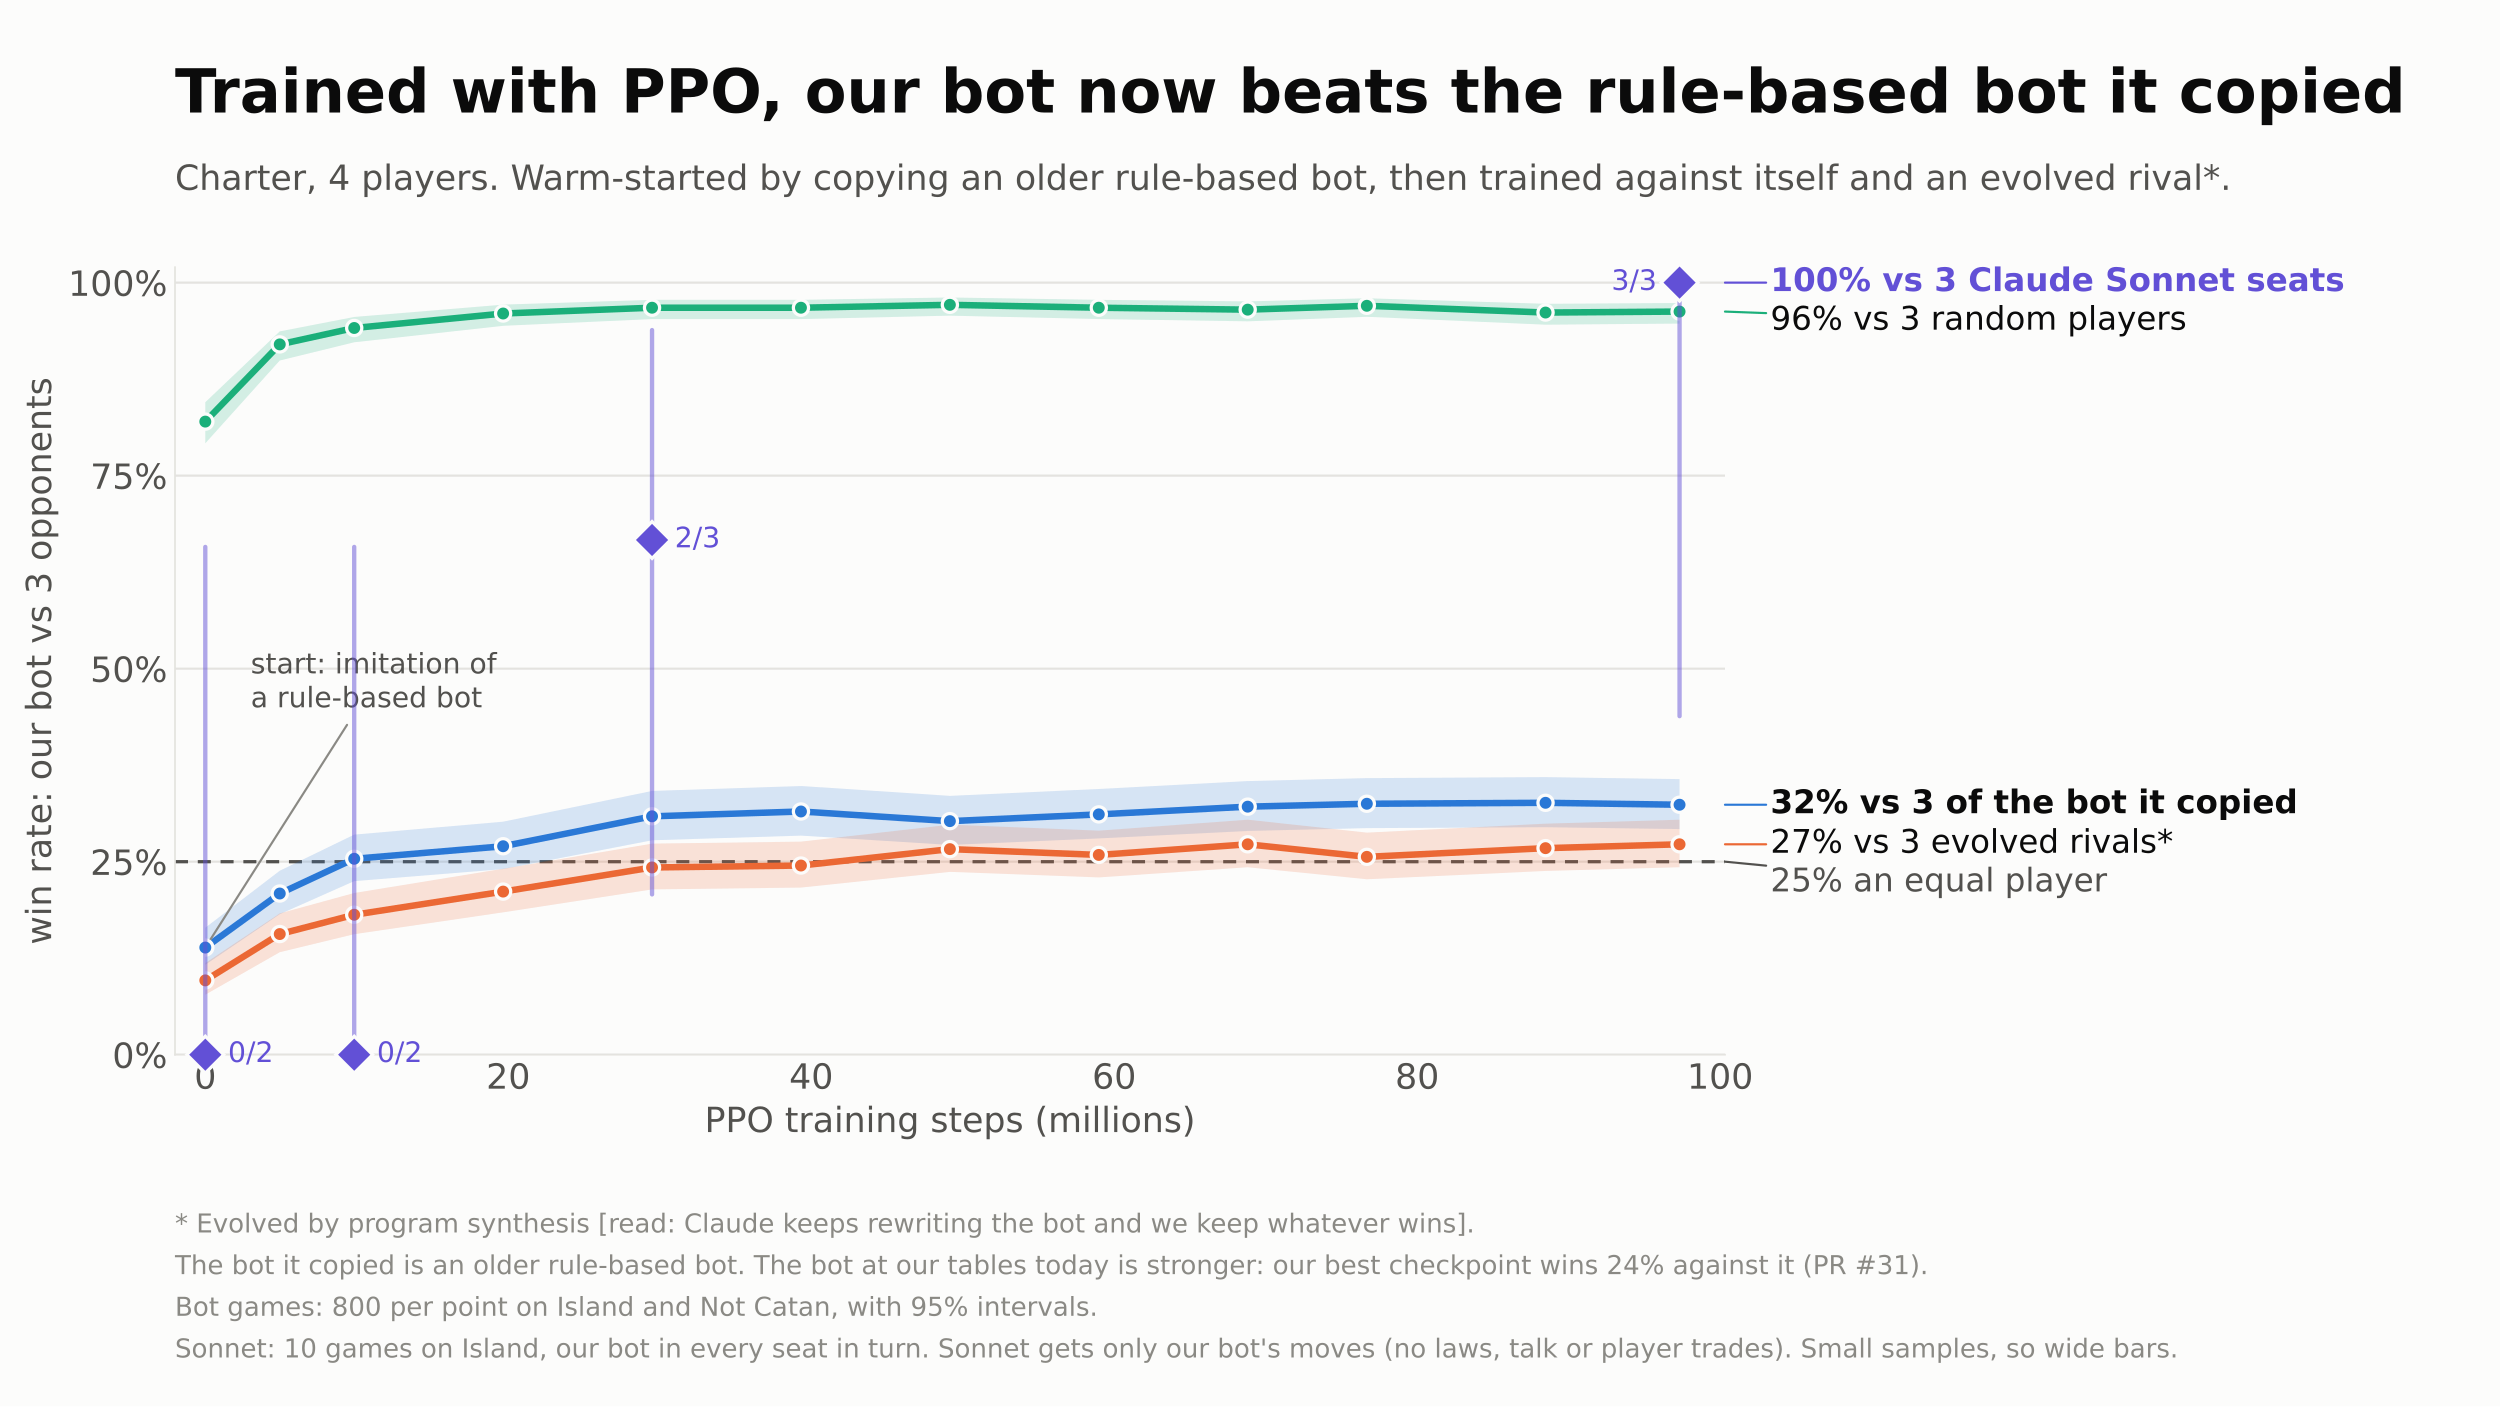
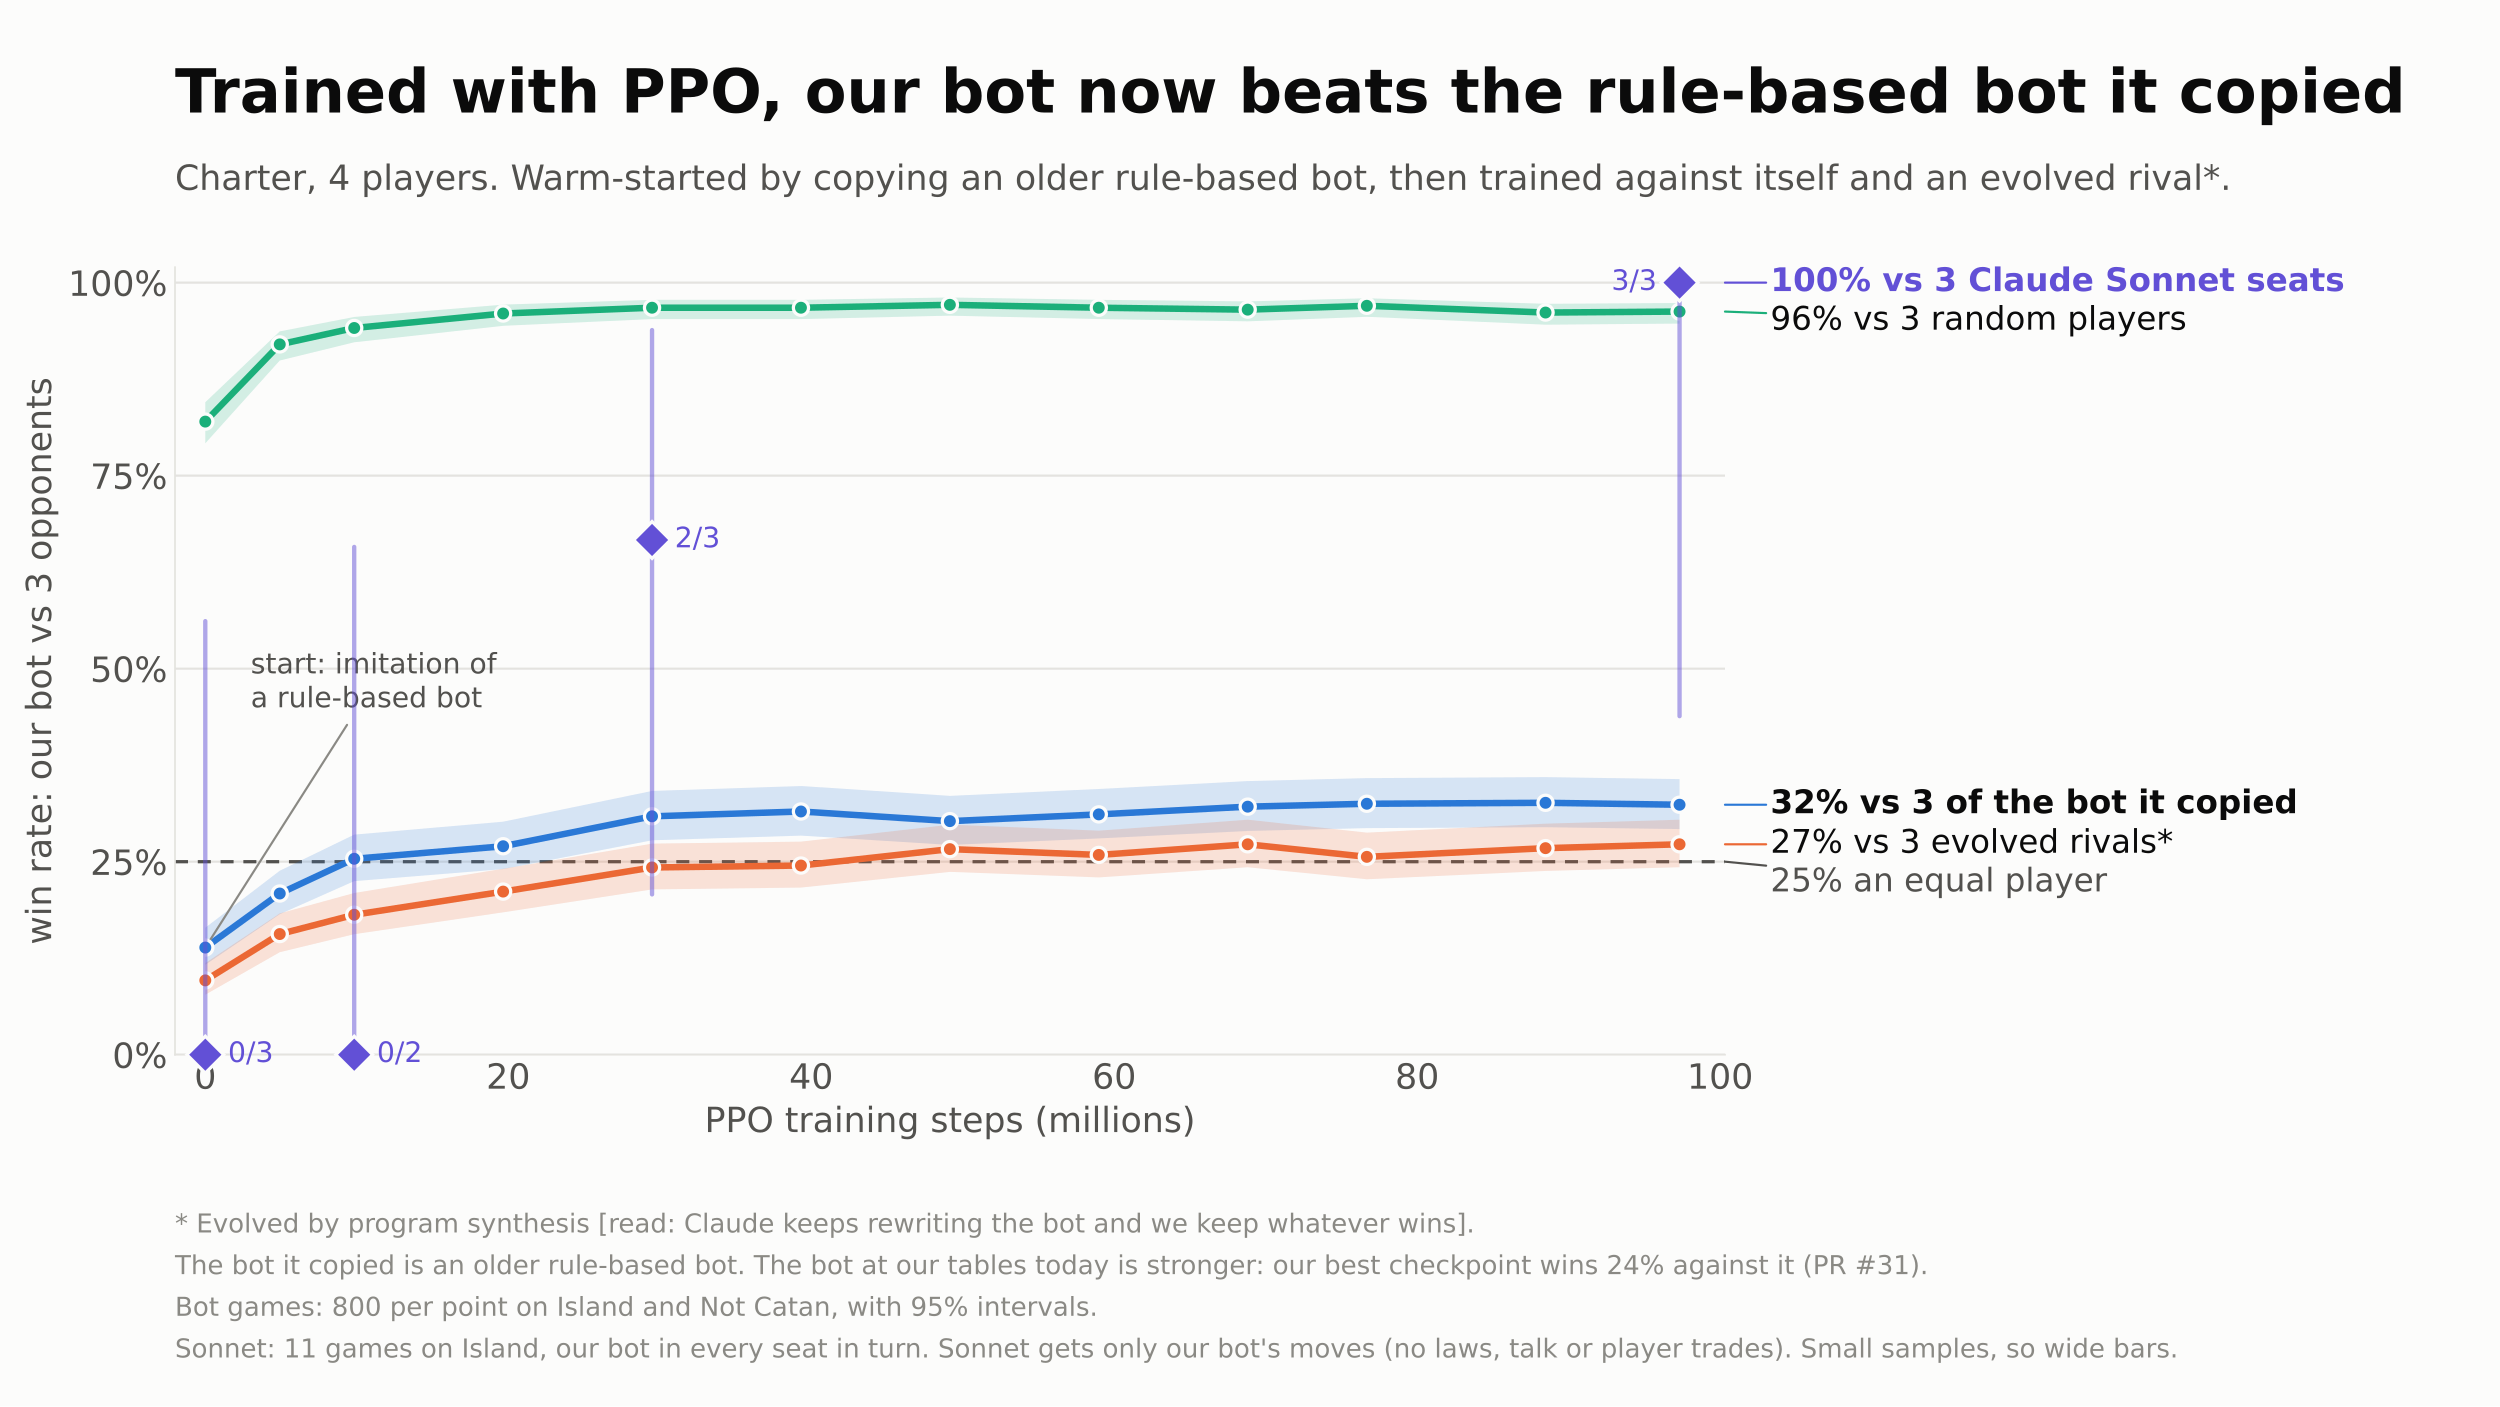
<svg xmlns="http://www.w3.org/2000/svg" xmlns:xlink="http://www.w3.org/1999/xlink" width="1152pt" height="648pt" viewBox="0 0 1152 648" version="1.1">
  <defs>
    <style type="text/css">*{stroke-linejoin: round; stroke-linecap: butt}</style>
  </defs>
  <g id="figure_1">
    <g id="patch_1">
      <path d="M 0 648  L 1152 648  L 1152 0  L 0 0  z " style="fill: #fcfcfb" />
    </g>
    <g id="axes_1">
      <g id="patch_2">
        <path d="M 80.64 486  L 794.88 486  L 794.88 123.12  L 80.64 123.12  z " style="fill: #fcfcfb" />
      </g>
      <g id="matplotlib.axis_1">
        <g id="xtick_1">
          <g id="line2d_1" />
          <g id="text_1">
            <text style="font-size: 16px; font-family: 'DejaVu Sans'; text-anchor: middle; fill: #52514e" x="94.601" y="501.656" transform="rotate(-0 94.60078 501.6562)">0</text>
          </g>
        </g>
        <g id="xtick_2">
          <g id="line2d_2" />
          <g id="text_2">
            <text style="font-size: 16px; font-family: 'DejaVu Sans'; text-anchor: middle; fill: #52514e" x="234.209" y="501.656" transform="rotate(-0 234.2085 501.6562)">20</text>
          </g>
        </g>
        <g id="xtick_3">
          <g id="line2d_3" />
          <g id="text_3">
            <text style="font-size: 16px; font-family: 'DejaVu Sans'; text-anchor: middle; fill: #52514e" x="373.816" y="501.656" transform="rotate(-0 373.8163 501.6562)">40</text>
          </g>
        </g>
        <g id="xtick_4">
          <g id="line2d_4" />
          <g id="text_4">
            <text style="font-size: 16px; font-family: 'DejaVu Sans'; text-anchor: middle; fill: #52514e" x="513.424" y="501.656" transform="rotate(-0 513.4241 501.6562)">60</text>
          </g>
        </g>
        <g id="xtick_5">
          <g id="line2d_5" />
          <g id="text_5">
            <text style="font-size: 16px; font-family: 'DejaVu Sans'; text-anchor: middle; fill: #52514e" x="653.032" y="501.656" transform="rotate(-0 653.0318 501.6562)">80</text>
          </g>
        </g>
        <g id="xtick_6">
          <g id="line2d_6" />
          <g id="text_6">
            <text style="font-size: 16px; font-family: 'DejaVu Sans'; text-anchor: middle; fill: #52514e" x="792.64" y="501.656" transform="rotate(-0 792.6396 501.6562)">100</text>
          </g>
        </g>
        <g id="text_7">
          <text style="font-size: 16px; font-family: 'DejaVu Sans'; text-anchor: middle; fill: #52514e" x="437.76" y="521.658" transform="rotate(-0 437.76 521.6575)">PPO training steps (millions)</text>
        </g>
      </g>
      <g id="matplotlib.axis_2">
        <g id="ytick_1">
          <g id="line2d_7">
-             <path d="M 80.64 486  L 794.88 486  " clip-path="url(#pc479c78179)" style="fill: none; stroke: #e4e3df; stroke-linecap: square" />
+             <path d="M 80.64 486  L 794.88 486  " clip-path="url(#p0dc1ea1beb)" style="fill: none; stroke: #e4e3df; stroke-linecap: square" />
          </g>
          <g id="line2d_8" />
          <g id="text_8">
            <text style="font-size: 16px; font-family: 'DejaVu Sans'; text-anchor: end; fill: #52514e" x="77.14" y="492.078" transform="rotate(-0 77.14 492.0781)">0%</text>
          </g>
        </g>
        <g id="ytick_2">
          <g id="line2d_9">
-             <path d="M 80.64 397.059  L 794.88 397.059  " clip-path="url(#pc479c78179)" style="fill: none; stroke: #e4e3df; stroke-linecap: square" />
+             <path d="M 80.64 397.059  L 794.88 397.059  " clip-path="url(#p0dc1ea1beb)" style="fill: none; stroke: #e4e3df; stroke-linecap: square" />
          </g>
          <g id="line2d_10" />
          <g id="text_9">
            <text style="font-size: 16px; font-family: 'DejaVu Sans'; text-anchor: end; fill: #52514e" x="77.14" y="403.137" transform="rotate(-0 77.14 403.1369)">25%</text>
          </g>
        </g>
        <g id="ytick_3">
          <g id="line2d_11">
-             <path d="M 80.64 308.118  L 794.88 308.118  " clip-path="url(#pc479c78179)" style="fill: none; stroke: #e4e3df; stroke-linecap: square" />
+             <path d="M 80.64 308.118  L 794.88 308.118  " clip-path="url(#p0dc1ea1beb)" style="fill: none; stroke: #e4e3df; stroke-linecap: square" />
          </g>
          <g id="line2d_12" />
          <g id="text_10">
            <text style="font-size: 16px; font-family: 'DejaVu Sans'; text-anchor: end; fill: #52514e" x="77.14" y="314.196" transform="rotate(-0 77.14 314.1958)">50%</text>
          </g>
        </g>
        <g id="ytick_4">
          <g id="line2d_13">
-             <path d="M 80.64 219.176  L 794.88 219.176  " clip-path="url(#pc479c78179)" style="fill: none; stroke: #e4e3df; stroke-linecap: square" />
+             <path d="M 80.64 219.176  L 794.88 219.176  " clip-path="url(#p0dc1ea1beb)" style="fill: none; stroke: #e4e3df; stroke-linecap: square" />
          </g>
          <g id="line2d_14" />
          <g id="text_11">
            <text style="font-size: 16px; font-family: 'DejaVu Sans'; text-anchor: end; fill: #52514e" x="77.14" y="225.255" transform="rotate(-0 77.14 225.2546)">75%</text>
          </g>
        </g>
        <g id="ytick_5">
          <g id="line2d_15">
-             <path d="M 80.64 130.235  L 794.88 130.235  " clip-path="url(#pc479c78179)" style="fill: none; stroke: #e4e3df; stroke-linecap: square" />
+             <path d="M 80.64 130.235  L 794.88 130.235  " clip-path="url(#p0dc1ea1beb)" style="fill: none; stroke: #e4e3df; stroke-linecap: square" />
          </g>
          <g id="line2d_16" />
          <g id="text_12">
            <text style="font-size: 16px; font-family: 'DejaVu Sans'; text-anchor: end; fill: #52514e" x="77.14" y="136.313" transform="rotate(-0 77.14 136.3134)">100%</text>
          </g>
        </g>
        <g id="text_13">
          <text style="font-size: 16px; font-family: 'DejaVu Sans'; text-anchor: middle; fill: #52514e" x="23.554" y="304.56" transform="rotate(-90 23.55375 304.56)">win rate: our bot vs 3 opponents</text>
        </g>
      </g>
      <g id="line2d_17">
-         <path d="M 80.64 397.059  L 794.88 397.059  " clip-path="url(#pc479c78179)" style="fill: none; stroke-dasharray: 6,4.5; stroke-dashoffset: 0; stroke: #52514e; stroke-width: 1.5" />
+         <path d="M 80.64 397.059  L 794.88 397.059  " clip-path="url(#p0dc1ea1beb)" style="fill: none; stroke-dasharray: 6,4.5; stroke-dashoffset: 0; stroke: #52514e; stroke-width: 1.5" />
      </g>
      <g id="FillBetweenPolyCollection_1">
        <defs>
-           <path id="m0e3a495e7c" d="M 94.601 -462.647  L 94.601 -443.719  L 128.911 -481.879  L 163.221 -490.281  L 231.841 -497.87  L 300.461 -500.975  L 369.081 -500.975  L 437.701 -502.548  L 506.321 -500.975  L 574.941 -499.934  L 629.837 -502.022  L 712.181 -498.384  L 773.939 -498.899  L 773.939 -508.375  L 773.939 -508.375  L 712.181 -508.006  L 629.837 -510.564  L 574.941 -509.111  L 506.321 -509.84  L 437.701 -510.922  L 369.081 -509.84  L 300.461 -509.84  L 231.841 -507.635  L 163.221 -501.945  L 128.911 -495.3  L 94.601 -462.647  z " />
-         </defs>
-         <g clip-path="url(#pc479c78179)">
-           <use xlink:href="#m0e3a495e7c" x="0" y="648" style="fill: #1baf7a; fill-opacity: 0.18" />
+           <path id="m560a823804" d="M 94.601 -462.647  L 94.601 -443.719  L 128.911 -481.879  L 163.221 -490.281  L 231.841 -497.87  L 300.461 -500.975  L 369.081 -500.975  L 437.701 -502.548  L 506.321 -500.975  L 574.941 -499.934  L 629.837 -502.022  L 712.181 -498.384  L 773.939 -498.899  L 773.939 -508.375  L 773.939 -508.375  L 712.181 -508.006  L 629.837 -510.564  L 574.941 -509.111  L 506.321 -509.84  L 437.701 -510.922  L 369.081 -509.84  L 300.461 -509.84  L 231.841 -507.635  L 163.221 -501.945  L 128.911 -495.3  L 94.601 -462.647  z " />
+         </defs>
+         <g clip-path="url(#p0dc1ea1beb)">
+           <use xlink:href="#m560a823804" x="0" y="648" style="fill: #1baf7a; fill-opacity: 0.18" />
        </g>
      </g>
      <g id="FillBetweenPolyCollection_2">
        <defs>
-           <path id="mbe8b92bdfb" d="M 94.601 -220.501  L 94.601 -203.453  L 128.911 -226.753  L 163.221 -241.983  L 231.841 -247.522  L 300.461 -260.801  L 369.081 -262.952  L 437.701 -258.652  L 506.321 -261.661  L 574.941 -265.105  L 629.837 -266.398  L 712.181 -266.829  L 773.939 -265.967  L 773.939 -288.99  L 773.939 -288.99  L 712.181 -289.898  L 629.837 -289.444  L 574.941 -288.082  L 506.321 -284.444  L 437.701 -281.257  L 369.081 -285.809  L 300.461 -283.534  L 231.841 -269.373  L 163.221 -263.405  L 128.911 -246.769  L 94.601 -220.501  z " />
-         </defs>
-         <g clip-path="url(#pc479c78179)">
-           <use xlink:href="#mbe8b92bdfb" x="0" y="648" style="fill: #2a78d6; fill-opacity: 0.18" />
+           <path id="m4c23fa6152" d="M 94.601 -220.501  L 94.601 -203.453  L 128.911 -226.753  L 163.221 -241.983  L 231.841 -247.522  L 300.461 -260.801  L 369.081 -262.952  L 437.701 -258.652  L 506.321 -261.661  L 574.941 -265.105  L 629.837 -266.398  L 712.181 -266.829  L 773.939 -265.967  L 773.939 -288.99  L 773.939 -288.99  L 712.181 -289.898  L 629.837 -289.444  L 574.941 -288.082  L 506.321 -284.444  L 437.701 -281.257  L 369.081 -285.809  L 300.461 -283.534  L 231.841 -269.373  L 163.221 -263.405  L 128.911 -246.769  L 94.601 -220.501  z " />
+         </defs>
+         <g clip-path="url(#p0dc1ea1beb)">
+           <use xlink:href="#m4c23fa6152" x="0" y="648" style="fill: #2a78d6; fill-opacity: 0.18" />
        </g>
      </g>
      <g id="FillBetweenPolyCollection_3">
        <defs>
-           <path id="m4f5653443f" d="M 94.601 -204.215  L 94.601 -189.643  L 128.911 -209.224  L 163.221 -217.534  L 231.841 -227.595  L 300.461 -238.161  L 369.081 -239.009  L 437.701 -246.242  L 506.321 -243.685  L 574.941 -248.375  L 629.837 -242.834  L 712.181 -246.668  L 773.939 -248.375  L 773.939 -270.29  L 773.939 -270.29  L 712.181 -268.456  L 629.837 -264.324  L 574.941 -270.29  L 506.321 -265.243  L 437.701 -267.998  L 369.081 -260.182  L 300.461 -259.261  L 231.841 -247.697  L 163.221 -236.514  L 128.911 -227.122  L 94.601 -204.215  z " />
-         </defs>
-         <g clip-path="url(#pc479c78179)">
-           <use xlink:href="#m4f5653443f" x="0" y="648" style="fill: #eb6834; fill-opacity: 0.18" />
+           <path id="mefc9802e70" d="M 94.601 -204.215  L 94.601 -189.643  L 128.911 -209.224  L 163.221 -217.534  L 231.841 -227.595  L 300.461 -238.161  L 369.081 -239.009  L 437.701 -246.242  L 506.321 -243.685  L 574.941 -248.375  L 629.837 -242.834  L 712.181 -246.668  L 773.939 -248.375  L 773.939 -270.29  L 773.939 -270.29  L 712.181 -268.456  L 629.837 -264.324  L 574.941 -270.29  L 506.321 -265.243  L 437.701 -267.998  L 369.081 -260.182  L 300.461 -259.261  L 231.841 -247.697  L 163.221 -236.514  L 128.911 -227.122  L 94.601 -204.215  z " />
+         </defs>
+         <g clip-path="url(#p0dc1ea1beb)">
+           <use xlink:href="#mefc9802e70" x="0" y="648" style="fill: #eb6834; fill-opacity: 0.18" />
        </g>
      </g>
      <g id="patch_3">
        <path d="M 80.64 486  L 80.64 123.12  " style="fill: none; stroke: #e4e3df; stroke-width: 0.8; stroke-linejoin: miter; stroke-linecap: square" />
      </g>
      <g id="patch_4">
        <path d="M 80.64 486  L 794.88 486  " style="fill: none; stroke: #e4e3df; stroke-width: 0.8; stroke-linejoin: miter; stroke-linecap: square" />
      </g>
      <g id="line2d_18">
-         <path d="M 94.601 194.273  L 128.911 158.696  L 163.221 151.136  L 231.841 144.466  L 300.461 141.798  L 369.081 141.798  L 437.701 140.464  L 506.321 141.798  L 574.941 142.687  L 629.837 140.908  L 712.181 144.021  L 773.939 143.576  " clip-path="url(#pc479c78179)" style="fill: none; stroke: #1baf7a; stroke-width: 3; stroke-linecap: round" />
+         <path d="M 94.601 194.273  L 128.911 158.696  L 163.221 151.136  L 231.841 144.466  L 300.461 141.798  L 369.081 141.798  L 437.701 140.464  L 506.321 141.798  L 574.941 142.687  L 629.837 140.908  L 712.181 144.021  L 773.939 143.576  " clip-path="url(#p0dc1ea1beb)" style="fill: none; stroke: #1baf7a; stroke-width: 3; stroke-linecap: round" />
      </g>
      <g id="line2d_19">
-         <path d="M 94.601 436.638  L 128.911 411.734  L 163.221 395.725  L 231.841 389.944  L 300.461 376.158  L 369.081 373.934  L 437.701 378.381  L 506.321 375.268  L 574.941 371.711  L 629.837 370.376  L 712.181 369.932  L 773.939 370.821  " clip-path="url(#pc479c78179)" style="fill: none; stroke: #2a78d6; stroke-width: 3; stroke-linecap: round" />
+         <path d="M 94.601 436.638  L 128.911 411.734  L 163.221 395.725  L 231.841 389.944  L 300.461 376.158  L 369.081 373.934  L 437.701 378.381  L 506.321 375.268  L 574.941 371.711  L 629.837 370.376  L 712.181 369.932  L 773.939 370.821  " clip-path="url(#p0dc1ea1beb)" style="fill: none; stroke: #2a78d6; stroke-width: 3; stroke-linecap: round" />
      </g>
      <g id="line2d_20">
-         <path d="M 94.601 451.758  L 128.911 430.412  L 163.221 421.518  L 231.841 410.845  L 300.461 399.727  L 369.081 398.838  L 437.701 391.278  L 506.321 393.946  L 574.941 389.054  L 629.837 394.835  L 712.181 390.833  L 773.939 389.054  " clip-path="url(#pc479c78179)" style="fill: none; stroke: #eb6834; stroke-width: 3; stroke-linecap: round" />
+         <path d="M 94.601 451.758  L 128.911 430.412  L 163.221 421.518  L 231.841 410.845  L 300.461 399.727  L 369.081 398.838  L 437.701 391.278  L 506.321 393.946  L 574.941 389.054  L 629.837 394.835  L 712.181 390.833  L 773.939 389.054  " clip-path="url(#p0dc1ea1beb)" style="fill: none; stroke: #eb6834; stroke-width: 3; stroke-linecap: round" />
      </g>
      <g id="patch_5">
        <path d="M 813.823 130.235  Q 804.352 130.235 794.88 130.235  " style="fill: none; stroke: #6250d6; stroke-linecap: round" />
      </g>
      <g id="text_14">
        <text style="font-weight: 700; font-size: 15px; font-family: 'DejaVu Sans'; text-anchor: start; fill: #6250d6" x="815.821" y="134.132" transform="rotate(-0 815.8212 134.1324)">100%  vs 3 Claude Sonnet seats</text>
      </g>
      <g id="patch_6">
        <path d="M 813.825 144.283  Q 804.352 143.93 794.88 143.576  " style="fill: none; stroke: #1baf7a; stroke-linecap: round" />
      </g>
      <g id="text_15">
        <text style="font-size: 15px; font-family: 'DejaVu Sans'; text-anchor: start; fill: #0b0b0b" x="815.821" y="151.921" transform="rotate(-0 815.8212 151.9206)">96%  vs 3 random players</text>
      </g>
      <g id="patch_7">
        <path d="M 813.819 370.821  Q 804.35 370.821 794.88 370.821  " style="fill: none; stroke: #2a78d6; stroke-linecap: round" />
      </g>
      <g id="text_16">
        <text style="font-weight: 700; font-size: 15px; font-family: 'DejaVu Sans'; text-anchor: start; fill: #0b0b0b" x="815.821" y="374.718" transform="rotate(-0 815.8212 374.7182)">32%  vs 3 of the bot it copied</text>
      </g>
      <g id="patch_8">
        <path d="M 813.823 389.054  Q 804.351 389.054 794.88 389.054  " style="fill: none; stroke: #eb6834; stroke-linecap: round" />
      </g>
      <g id="text_17">
        <text style="font-size: 15px; font-family: 'DejaVu Sans'; text-anchor: start; fill: #0b0b0b" x="815.821" y="392.951" transform="rotate(-0 815.8212 392.9512)">27%  vs 3 evolved rivals*</text>
      </g>
      <g id="patch_9">
        <path d="M 813.823 398.896  Q 804.352 397.977 794.88 397.059  " style="fill: none; stroke: #52514e; stroke-linecap: round" />
      </g>
      <g id="text_18">
        <text style="font-size: 15px; font-family: 'DejaVu Sans'; text-anchor: start; fill: #52514e" x="815.821" y="410.739" transform="rotate(-0 815.8212 410.7394)">25%  an equal player</text>
      </g>
      <g id="patch_10">
        <path d="M 159.913 334.018  Q 127.794 384.484 95.675 434.95  " style="fill: none; stroke: #8a8984; stroke-linecap: round" />
      </g>
      <g id="text_19">
        <text style="font-size: 13px; font-family: 'DejaVu Sans'; fill: #52514e" transform="translate(115.5419 310.3023)">start: imitation of</text>
        <text style="font-size: 13px; font-family: 'DejaVu Sans'; fill: #52514e" transform="translate(115.5419 325.9059)">a rule-based bot</text>
      </g>
      <g id="line2d_21">
        <defs>
-           <path id="m9c4112938e" d="M 0 3.5  C 0.928 3.5 1.819 3.131 2.475 2.475  C 3.131 1.819 3.5 0.928 3.5 0  C 3.5 -0.928 3.131 -1.819 2.475 -2.475  C 1.819 -3.131 0.928 -3.5 0 -3.5  C -0.928 -3.5 -1.819 -3.131 -2.475 -2.475  C -3.131 -1.819 -3.5 -0.928 -3.5 0  C -3.5 0.928 -3.131 1.819 -2.475 2.475  C -1.819 3.131 -0.928 3.5 0 3.5  z " style="stroke: #fcfcfb; stroke-width: 1.5" />
-         </defs>
-         <g clip-path="url(#pc479c78179)">
-           <use xlink:href="#m9c4112938e" x="94.601" y="194.273" style="fill: #1baf7a; stroke: #fcfcfb; stroke-width: 1.5" />
-           <use xlink:href="#m9c4112938e" x="128.911" y="158.696" style="fill: #1baf7a; stroke: #fcfcfb; stroke-width: 1.5" />
-           <use xlink:href="#m9c4112938e" x="163.221" y="151.136" style="fill: #1baf7a; stroke: #fcfcfb; stroke-width: 1.5" />
-           <use xlink:href="#m9c4112938e" x="231.841" y="144.466" style="fill: #1baf7a; stroke: #fcfcfb; stroke-width: 1.5" />
-           <use xlink:href="#m9c4112938e" x="300.461" y="141.798" style="fill: #1baf7a; stroke: #fcfcfb; stroke-width: 1.5" />
-           <use xlink:href="#m9c4112938e" x="369.081" y="141.798" style="fill: #1baf7a; stroke: #fcfcfb; stroke-width: 1.5" />
-           <use xlink:href="#m9c4112938e" x="437.701" y="140.464" style="fill: #1baf7a; stroke: #fcfcfb; stroke-width: 1.5" />
-           <use xlink:href="#m9c4112938e" x="506.321" y="141.798" style="fill: #1baf7a; stroke: #fcfcfb; stroke-width: 1.5" />
-           <use xlink:href="#m9c4112938e" x="574.941" y="142.687" style="fill: #1baf7a; stroke: #fcfcfb; stroke-width: 1.5" />
-           <use xlink:href="#m9c4112938e" x="629.837" y="140.908" style="fill: #1baf7a; stroke: #fcfcfb; stroke-width: 1.5" />
-           <use xlink:href="#m9c4112938e" x="712.181" y="144.021" style="fill: #1baf7a; stroke: #fcfcfb; stroke-width: 1.5" />
-           <use xlink:href="#m9c4112938e" x="773.939" y="143.576" style="fill: #1baf7a; stroke: #fcfcfb; stroke-width: 1.5" />
+           <path id="m92f881737c" d="M 0 3.5  C 0.928 3.5 1.819 3.131 2.475 2.475  C 3.131 1.819 3.5 0.928 3.5 0  C 3.5 -0.928 3.131 -1.819 2.475 -2.475  C 1.819 -3.131 0.928 -3.5 0 -3.5  C -0.928 -3.5 -1.819 -3.131 -2.475 -2.475  C -3.131 -1.819 -3.5 -0.928 -3.5 0  C -3.5 0.928 -3.131 1.819 -2.475 2.475  C -1.819 3.131 -0.928 3.5 0 3.5  z " style="stroke: #fcfcfb; stroke-width: 1.5" />
+         </defs>
+         <g clip-path="url(#p0dc1ea1beb)">
+           <use xlink:href="#m92f881737c" x="94.601" y="194.273" style="fill: #1baf7a; stroke: #fcfcfb; stroke-width: 1.5" />
+           <use xlink:href="#m92f881737c" x="128.911" y="158.696" style="fill: #1baf7a; stroke: #fcfcfb; stroke-width: 1.5" />
+           <use xlink:href="#m92f881737c" x="163.221" y="151.136" style="fill: #1baf7a; stroke: #fcfcfb; stroke-width: 1.5" />
+           <use xlink:href="#m92f881737c" x="231.841" y="144.466" style="fill: #1baf7a; stroke: #fcfcfb; stroke-width: 1.5" />
+           <use xlink:href="#m92f881737c" x="300.461" y="141.798" style="fill: #1baf7a; stroke: #fcfcfb; stroke-width: 1.5" />
+           <use xlink:href="#m92f881737c" x="369.081" y="141.798" style="fill: #1baf7a; stroke: #fcfcfb; stroke-width: 1.5" />
+           <use xlink:href="#m92f881737c" x="437.701" y="140.464" style="fill: #1baf7a; stroke: #fcfcfb; stroke-width: 1.5" />
+           <use xlink:href="#m92f881737c" x="506.321" y="141.798" style="fill: #1baf7a; stroke: #fcfcfb; stroke-width: 1.5" />
+           <use xlink:href="#m92f881737c" x="574.941" y="142.687" style="fill: #1baf7a; stroke: #fcfcfb; stroke-width: 1.5" />
+           <use xlink:href="#m92f881737c" x="629.837" y="140.908" style="fill: #1baf7a; stroke: #fcfcfb; stroke-width: 1.5" />
+           <use xlink:href="#m92f881737c" x="712.181" y="144.021" style="fill: #1baf7a; stroke: #fcfcfb; stroke-width: 1.5" />
+           <use xlink:href="#m92f881737c" x="773.939" y="143.576" style="fill: #1baf7a; stroke: #fcfcfb; stroke-width: 1.5" />
        </g>
      </g>
      <g id="line2d_22">
        <defs>
-           <path id="m67fade5c4e" d="M 0 3.5  C 0.928 3.5 1.819 3.131 2.475 2.475  C 3.131 1.819 3.5 0.928 3.5 0  C 3.5 -0.928 3.131 -1.819 2.475 -2.475  C 1.819 -3.131 0.928 -3.5 0 -3.5  C -0.928 -3.5 -1.819 -3.131 -2.475 -2.475  C -3.131 -1.819 -3.5 -0.928 -3.5 0  C -3.5 0.928 -3.131 1.819 -2.475 2.475  C -1.819 3.131 -0.928 3.5 0 3.5  z " style="stroke: #fcfcfb; stroke-width: 1.5" />
-         </defs>
-         <g clip-path="url(#pc479c78179)">
-           <use xlink:href="#m67fade5c4e" x="94.601" y="436.638" style="fill: #2a78d6; stroke: #fcfcfb; stroke-width: 1.5" />
-           <use xlink:href="#m67fade5c4e" x="128.911" y="411.734" style="fill: #2a78d6; stroke: #fcfcfb; stroke-width: 1.5" />
-           <use xlink:href="#m67fade5c4e" x="163.221" y="395.725" style="fill: #2a78d6; stroke: #fcfcfb; stroke-width: 1.5" />
-           <use xlink:href="#m67fade5c4e" x="231.841" y="389.944" style="fill: #2a78d6; stroke: #fcfcfb; stroke-width: 1.5" />
-           <use xlink:href="#m67fade5c4e" x="300.461" y="376.158" style="fill: #2a78d6; stroke: #fcfcfb; stroke-width: 1.5" />
-           <use xlink:href="#m67fade5c4e" x="369.081" y="373.934" style="fill: #2a78d6; stroke: #fcfcfb; stroke-width: 1.5" />
-           <use xlink:href="#m67fade5c4e" x="437.701" y="378.381" style="fill: #2a78d6; stroke: #fcfcfb; stroke-width: 1.5" />
-           <use xlink:href="#m67fade5c4e" x="506.321" y="375.268" style="fill: #2a78d6; stroke: #fcfcfb; stroke-width: 1.5" />
-           <use xlink:href="#m67fade5c4e" x="574.941" y="371.711" style="fill: #2a78d6; stroke: #fcfcfb; stroke-width: 1.5" />
-           <use xlink:href="#m67fade5c4e" x="629.837" y="370.376" style="fill: #2a78d6; stroke: #fcfcfb; stroke-width: 1.5" />
-           <use xlink:href="#m67fade5c4e" x="712.181" y="369.932" style="fill: #2a78d6; stroke: #fcfcfb; stroke-width: 1.5" />
-           <use xlink:href="#m67fade5c4e" x="773.939" y="370.821" style="fill: #2a78d6; stroke: #fcfcfb; stroke-width: 1.5" />
+           <path id="m105bdd1074" d="M 0 3.5  C 0.928 3.5 1.819 3.131 2.475 2.475  C 3.131 1.819 3.5 0.928 3.5 0  C 3.5 -0.928 3.131 -1.819 2.475 -2.475  C 1.819 -3.131 0.928 -3.5 0 -3.5  C -0.928 -3.5 -1.819 -3.131 -2.475 -2.475  C -3.131 -1.819 -3.5 -0.928 -3.5 0  C -3.5 0.928 -3.131 1.819 -2.475 2.475  C -1.819 3.131 -0.928 3.5 0 3.5  z " style="stroke: #fcfcfb; stroke-width: 1.5" />
+         </defs>
+         <g clip-path="url(#p0dc1ea1beb)">
+           <use xlink:href="#m105bdd1074" x="94.601" y="436.638" style="fill: #2a78d6; stroke: #fcfcfb; stroke-width: 1.5" />
+           <use xlink:href="#m105bdd1074" x="128.911" y="411.734" style="fill: #2a78d6; stroke: #fcfcfb; stroke-width: 1.5" />
+           <use xlink:href="#m105bdd1074" x="163.221" y="395.725" style="fill: #2a78d6; stroke: #fcfcfb; stroke-width: 1.5" />
+           <use xlink:href="#m105bdd1074" x="231.841" y="389.944" style="fill: #2a78d6; stroke: #fcfcfb; stroke-width: 1.5" />
+           <use xlink:href="#m105bdd1074" x="300.461" y="376.158" style="fill: #2a78d6; stroke: #fcfcfb; stroke-width: 1.5" />
+           <use xlink:href="#m105bdd1074" x="369.081" y="373.934" style="fill: #2a78d6; stroke: #fcfcfb; stroke-width: 1.5" />
+           <use xlink:href="#m105bdd1074" x="437.701" y="378.381" style="fill: #2a78d6; stroke: #fcfcfb; stroke-width: 1.5" />
+           <use xlink:href="#m105bdd1074" x="506.321" y="375.268" style="fill: #2a78d6; stroke: #fcfcfb; stroke-width: 1.5" />
+           <use xlink:href="#m105bdd1074" x="574.941" y="371.711" style="fill: #2a78d6; stroke: #fcfcfb; stroke-width: 1.5" />
+           <use xlink:href="#m105bdd1074" x="629.837" y="370.376" style="fill: #2a78d6; stroke: #fcfcfb; stroke-width: 1.5" />
+           <use xlink:href="#m105bdd1074" x="712.181" y="369.932" style="fill: #2a78d6; stroke: #fcfcfb; stroke-width: 1.5" />
+           <use xlink:href="#m105bdd1074" x="773.939" y="370.821" style="fill: #2a78d6; stroke: #fcfcfb; stroke-width: 1.5" />
        </g>
      </g>
      <g id="line2d_23">
        <defs>
-           <path id="m22dcb7f40c" d="M 0 3.5  C 0.928 3.5 1.819 3.131 2.475 2.475  C 3.131 1.819 3.5 0.928 3.5 0  C 3.5 -0.928 3.131 -1.819 2.475 -2.475  C 1.819 -3.131 0.928 -3.5 0 -3.5  C -0.928 -3.5 -1.819 -3.131 -2.475 -2.475  C -3.131 -1.819 -3.5 -0.928 -3.5 0  C -3.5 0.928 -3.131 1.819 -2.475 2.475  C -1.819 3.131 -0.928 3.5 0 3.5  z " style="stroke: #fcfcfb; stroke-width: 1.5" />
-         </defs>
-         <g clip-path="url(#pc479c78179)">
-           <use xlink:href="#m22dcb7f40c" x="94.601" y="451.758" style="fill: #eb6834; stroke: #fcfcfb; stroke-width: 1.5" />
-           <use xlink:href="#m22dcb7f40c" x="128.911" y="430.412" style="fill: #eb6834; stroke: #fcfcfb; stroke-width: 1.5" />
-           <use xlink:href="#m22dcb7f40c" x="163.221" y="421.518" style="fill: #eb6834; stroke: #fcfcfb; stroke-width: 1.5" />
-           <use xlink:href="#m22dcb7f40c" x="231.841" y="410.845" style="fill: #eb6834; stroke: #fcfcfb; stroke-width: 1.5" />
-           <use xlink:href="#m22dcb7f40c" x="300.461" y="399.727" style="fill: #eb6834; stroke: #fcfcfb; stroke-width: 1.5" />
-           <use xlink:href="#m22dcb7f40c" x="369.081" y="398.838" style="fill: #eb6834; stroke: #fcfcfb; stroke-width: 1.5" />
-           <use xlink:href="#m22dcb7f40c" x="437.701" y="391.278" style="fill: #eb6834; stroke: #fcfcfb; stroke-width: 1.5" />
-           <use xlink:href="#m22dcb7f40c" x="506.321" y="393.946" style="fill: #eb6834; stroke: #fcfcfb; stroke-width: 1.5" />
-           <use xlink:href="#m22dcb7f40c" x="574.941" y="389.054" style="fill: #eb6834; stroke: #fcfcfb; stroke-width: 1.5" />
-           <use xlink:href="#m22dcb7f40c" x="629.837" y="394.835" style="fill: #eb6834; stroke: #fcfcfb; stroke-width: 1.5" />
-           <use xlink:href="#m22dcb7f40c" x="712.181" y="390.833" style="fill: #eb6834; stroke: #fcfcfb; stroke-width: 1.5" />
-           <use xlink:href="#m22dcb7f40c" x="773.939" y="389.054" style="fill: #eb6834; stroke: #fcfcfb; stroke-width: 1.5" />
+           <path id="ma87f071cce" d="M 0 3.5  C 0.928 3.5 1.819 3.131 2.475 2.475  C 3.131 1.819 3.5 0.928 3.5 0  C 3.5 -0.928 3.131 -1.819 2.475 -2.475  C 1.819 -3.131 0.928 -3.5 0 -3.5  C -0.928 -3.5 -1.819 -3.131 -2.475 -2.475  C -3.131 -1.819 -3.5 -0.928 -3.5 0  C -3.5 0.928 -3.131 1.819 -2.475 2.475  C -1.819 3.131 -0.928 3.5 0 3.5  z " style="stroke: #fcfcfb; stroke-width: 1.5" />
+         </defs>
+         <g clip-path="url(#p0dc1ea1beb)">
+           <use xlink:href="#ma87f071cce" x="94.601" y="451.758" style="fill: #eb6834; stroke: #fcfcfb; stroke-width: 1.5" />
+           <use xlink:href="#ma87f071cce" x="128.911" y="430.412" style="fill: #eb6834; stroke: #fcfcfb; stroke-width: 1.5" />
+           <use xlink:href="#ma87f071cce" x="163.221" y="421.518" style="fill: #eb6834; stroke: #fcfcfb; stroke-width: 1.5" />
+           <use xlink:href="#ma87f071cce" x="231.841" y="410.845" style="fill: #eb6834; stroke: #fcfcfb; stroke-width: 1.5" />
+           <use xlink:href="#ma87f071cce" x="300.461" y="399.727" style="fill: #eb6834; stroke: #fcfcfb; stroke-width: 1.5" />
+           <use xlink:href="#ma87f071cce" x="369.081" y="398.838" style="fill: #eb6834; stroke: #fcfcfb; stroke-width: 1.5" />
+           <use xlink:href="#ma87f071cce" x="437.701" y="391.278" style="fill: #eb6834; stroke: #fcfcfb; stroke-width: 1.5" />
+           <use xlink:href="#ma87f071cce" x="506.321" y="393.946" style="fill: #eb6834; stroke: #fcfcfb; stroke-width: 1.5" />
+           <use xlink:href="#ma87f071cce" x="574.941" y="389.054" style="fill: #eb6834; stroke: #fcfcfb; stroke-width: 1.5" />
+           <use xlink:href="#ma87f071cce" x="629.837" y="394.835" style="fill: #eb6834; stroke: #fcfcfb; stroke-width: 1.5" />
+           <use xlink:href="#ma87f071cce" x="712.181" y="390.833" style="fill: #eb6834; stroke: #fcfcfb; stroke-width: 1.5" />
+           <use xlink:href="#ma87f071cce" x="773.939" y="389.054" style="fill: #eb6834; stroke: #fcfcfb; stroke-width: 1.5" />
        </g>
      </g>
      <g id="line2d_24">
-         <path d="M 94.601 486  L 94.601 252.039  " clip-path="url(#pc479c78179)" style="fill: none; stroke: #6250d6; stroke-opacity: 0.5; stroke-width: 2; stroke-linecap: round" />
+         <path d="M 94.601 486  L 94.601 286.236  " clip-path="url(#p0dc1ea1beb)" style="fill: none; stroke: #6250d6; stroke-opacity: 0.5; stroke-width: 2; stroke-linecap: round" />
      </g>
      <g id="line2d_25">
-         <path d="M 163.221 486  L 163.221 252.039  " clip-path="url(#pc479c78179)" style="fill: none; stroke: #6250d6; stroke-opacity: 0.5; stroke-width: 2; stroke-linecap: round" />
+         <path d="M 163.221 486  L 163.221 252.039  " clip-path="url(#p0dc1ea1beb)" style="fill: none; stroke: #6250d6; stroke-opacity: 0.5; stroke-width: 2; stroke-linecap: round" />
      </g>
      <g id="line2d_26">
-         <path d="M 300.461 412.124  L 300.461 152.111  " clip-path="url(#pc479c78179)" style="fill: none; stroke: #6250d6; stroke-opacity: 0.5; stroke-width: 2; stroke-linecap: round" />
+         <path d="M 300.461 412.124  L 300.461 152.111  " clip-path="url(#p0dc1ea1beb)" style="fill: none; stroke: #6250d6; stroke-opacity: 0.5; stroke-width: 2; stroke-linecap: round" />
      </g>
      <g id="line2d_27">
-         <path d="M 773.939 329.999  L 773.939 130.235  " clip-path="url(#pc479c78179)" style="fill: none; stroke: #6250d6; stroke-opacity: 0.5; stroke-width: 2; stroke-linecap: round" />
+         <path d="M 773.939 329.999  L 773.939 130.235  " clip-path="url(#p0dc1ea1beb)" style="fill: none; stroke: #6250d6; stroke-opacity: 0.5; stroke-width: 2; stroke-linecap: round" />
      </g>
      <g id="line2d_28">
        <defs>
-           <path id="mb7dbd8f7b3" d="M -0 8.485  L 8.485 0  L 0 -8.485  L -8.485 -0  z " style="stroke: #fcfcfb; stroke-width: 1.5; stroke-linejoin: miter" />
+           <path id="me4fecb8709" d="M -0 8.485  L 8.485 0  L 0 -8.485  L -8.485 -0  z " style="stroke: #fcfcfb; stroke-width: 1.5; stroke-linejoin: miter" />
        </defs>
        <g>
-           <use xlink:href="#mb7dbd8f7b3" x="94.601" y="486" style="fill: #6250d6; stroke: #fcfcfb; stroke-width: 1.5; stroke-linejoin: miter" />
+           <use xlink:href="#me4fecb8709" x="94.601" y="486" style="fill: #6250d6; stroke: #fcfcfb; stroke-width: 1.5; stroke-linejoin: miter" />
        </g>
      </g>
      <g id="text_20">
-         <text style="font-size: 13px; font-family: 'DejaVu Sans'; text-anchor: start; fill: #6250d6" x="105.071" y="489.377" transform="rotate(-0 105.0714 489.377)">0/2</text>
+         <text style="font-size: 13px; font-family: 'DejaVu Sans'; text-anchor: start; fill: #6250d6" x="105.071" y="489.377" transform="rotate(-0 105.0714 489.377)">0/3</text>
      </g>
      <g id="line2d_29">
        <g>
-           <use xlink:href="#mb7dbd8f7b3" x="163.221" y="486" style="fill: #6250d6; stroke: #fcfcfb; stroke-width: 1.5; stroke-linejoin: miter" />
+           <use xlink:href="#me4fecb8709" x="163.221" y="486" style="fill: #6250d6; stroke: #fcfcfb; stroke-width: 1.5; stroke-linejoin: miter" />
        </g>
      </g>
      <g id="text_21">
        <text style="font-size: 13px; font-family: 'DejaVu Sans'; text-anchor: start; fill: #6250d6" x="173.691" y="489.377" transform="rotate(-0 173.6914 489.377)">0/2</text>
      </g>
      <g id="line2d_30">
        <g>
-           <use xlink:href="#mb7dbd8f7b3" x="300.461" y="248.824" style="fill: #6250d6; stroke: #fcfcfb; stroke-width: 1.5; stroke-linejoin: miter" />
+           <use xlink:href="#me4fecb8709" x="300.461" y="248.824" style="fill: #6250d6; stroke: #fcfcfb; stroke-width: 1.5; stroke-linejoin: miter" />
        </g>
      </g>
      <g id="text_22">
        <text style="font-size: 13px; font-family: 'DejaVu Sans'; text-anchor: start; fill: #6250d6" x="310.931" y="252.2" transform="rotate(-0 310.9314 252.2005)">2/3</text>
      </g>
      <g id="line2d_31">
        <g>
-           <use xlink:href="#mb7dbd8f7b3" x="773.939" y="130.235" style="fill: #6250d6; stroke: #fcfcfb; stroke-width: 1.5; stroke-linejoin: miter" />
+           <use xlink:href="#me4fecb8709" x="773.939" y="130.235" style="fill: #6250d6; stroke: #fcfcfb; stroke-width: 1.5; stroke-linejoin: miter" />
        </g>
      </g>
      <g id="text_23">
        <text style="font-size: 13px; font-family: 'DejaVu Sans'; text-anchor: end; fill: #6250d6" x="763.468" y="133.612" transform="rotate(-0 763.4683 133.6122)">3/3</text>
      </g>
    </g>
    <g id="text_24">
      <text style="font-weight: 700; font-size: 28px; font-family: 'DejaVu Sans'; text-anchor: start; fill: #0b0b0b" x="80.64" y="51.84" transform="rotate(-0 80.64 51.84)">Trained with PPO, our bot now beats the rule-based bot it copied</text>
    </g>
    <g id="text_25">
      <text style="font-size: 16px; font-family: 'DejaVu Sans'; text-anchor: start; fill: #52514e" x="80.64" y="87.48" transform="rotate(-0 80.64 87.48)">Charter, 4 players. Warm-started by copying an older rule-based bot, then trained against itself and an evolved rival*.</text>
    </g>
    <g id="text_26">
      <text style="font-size: 12px; font-family: 'DejaVu Sans'; fill: #8a8984" transform="translate(80.64 567.9112)">* Evolved by program synthesis [read: Claude keeps rewriting the bot and we keep whatever wins].</text>
      <text style="font-size: 12px; font-family: 'DejaVu Sans'; fill: #8a8984" transform="translate(80.64 587.1113)">The bot it copied is an older rule-based bot. The bot at our tables today is stronger: our best checkpoint wins 24% against it (PR #31).</text>
      <text style="font-size: 12px; font-family: 'DejaVu Sans'; fill: #8a8984" transform="translate(80.64 606.3112)">Bot games: 800 per point on Island and Not Catan, with 95% intervals.</text>
-       <text style="font-size: 12px; font-family: 'DejaVu Sans'; fill: #8a8984" transform="translate(80.64 625.5113)">Sonnet: 10 games on Island, our bot in every seat in turn. Sonnet gets only our bot's moves (no laws, talk or player trades). Small samples, so wide bars.</text>
+       <text style="font-size: 12px; font-family: 'DejaVu Sans'; fill: #8a8984" transform="translate(80.64 625.5113)">Sonnet: 11 games on Island, our bot in every seat in turn. Sonnet gets only our bot's moves (no laws, talk or player trades). Small samples, so wide bars.</text>
    </g>
  </g>
  <defs>
-     <clipPath id="pc479c78179">
+     <clipPath id="p0dc1ea1beb">
      <rect x="80.64" y="123.12" width="714.24" height="362.88" />
    </clipPath>
  </defs>
</svg>
